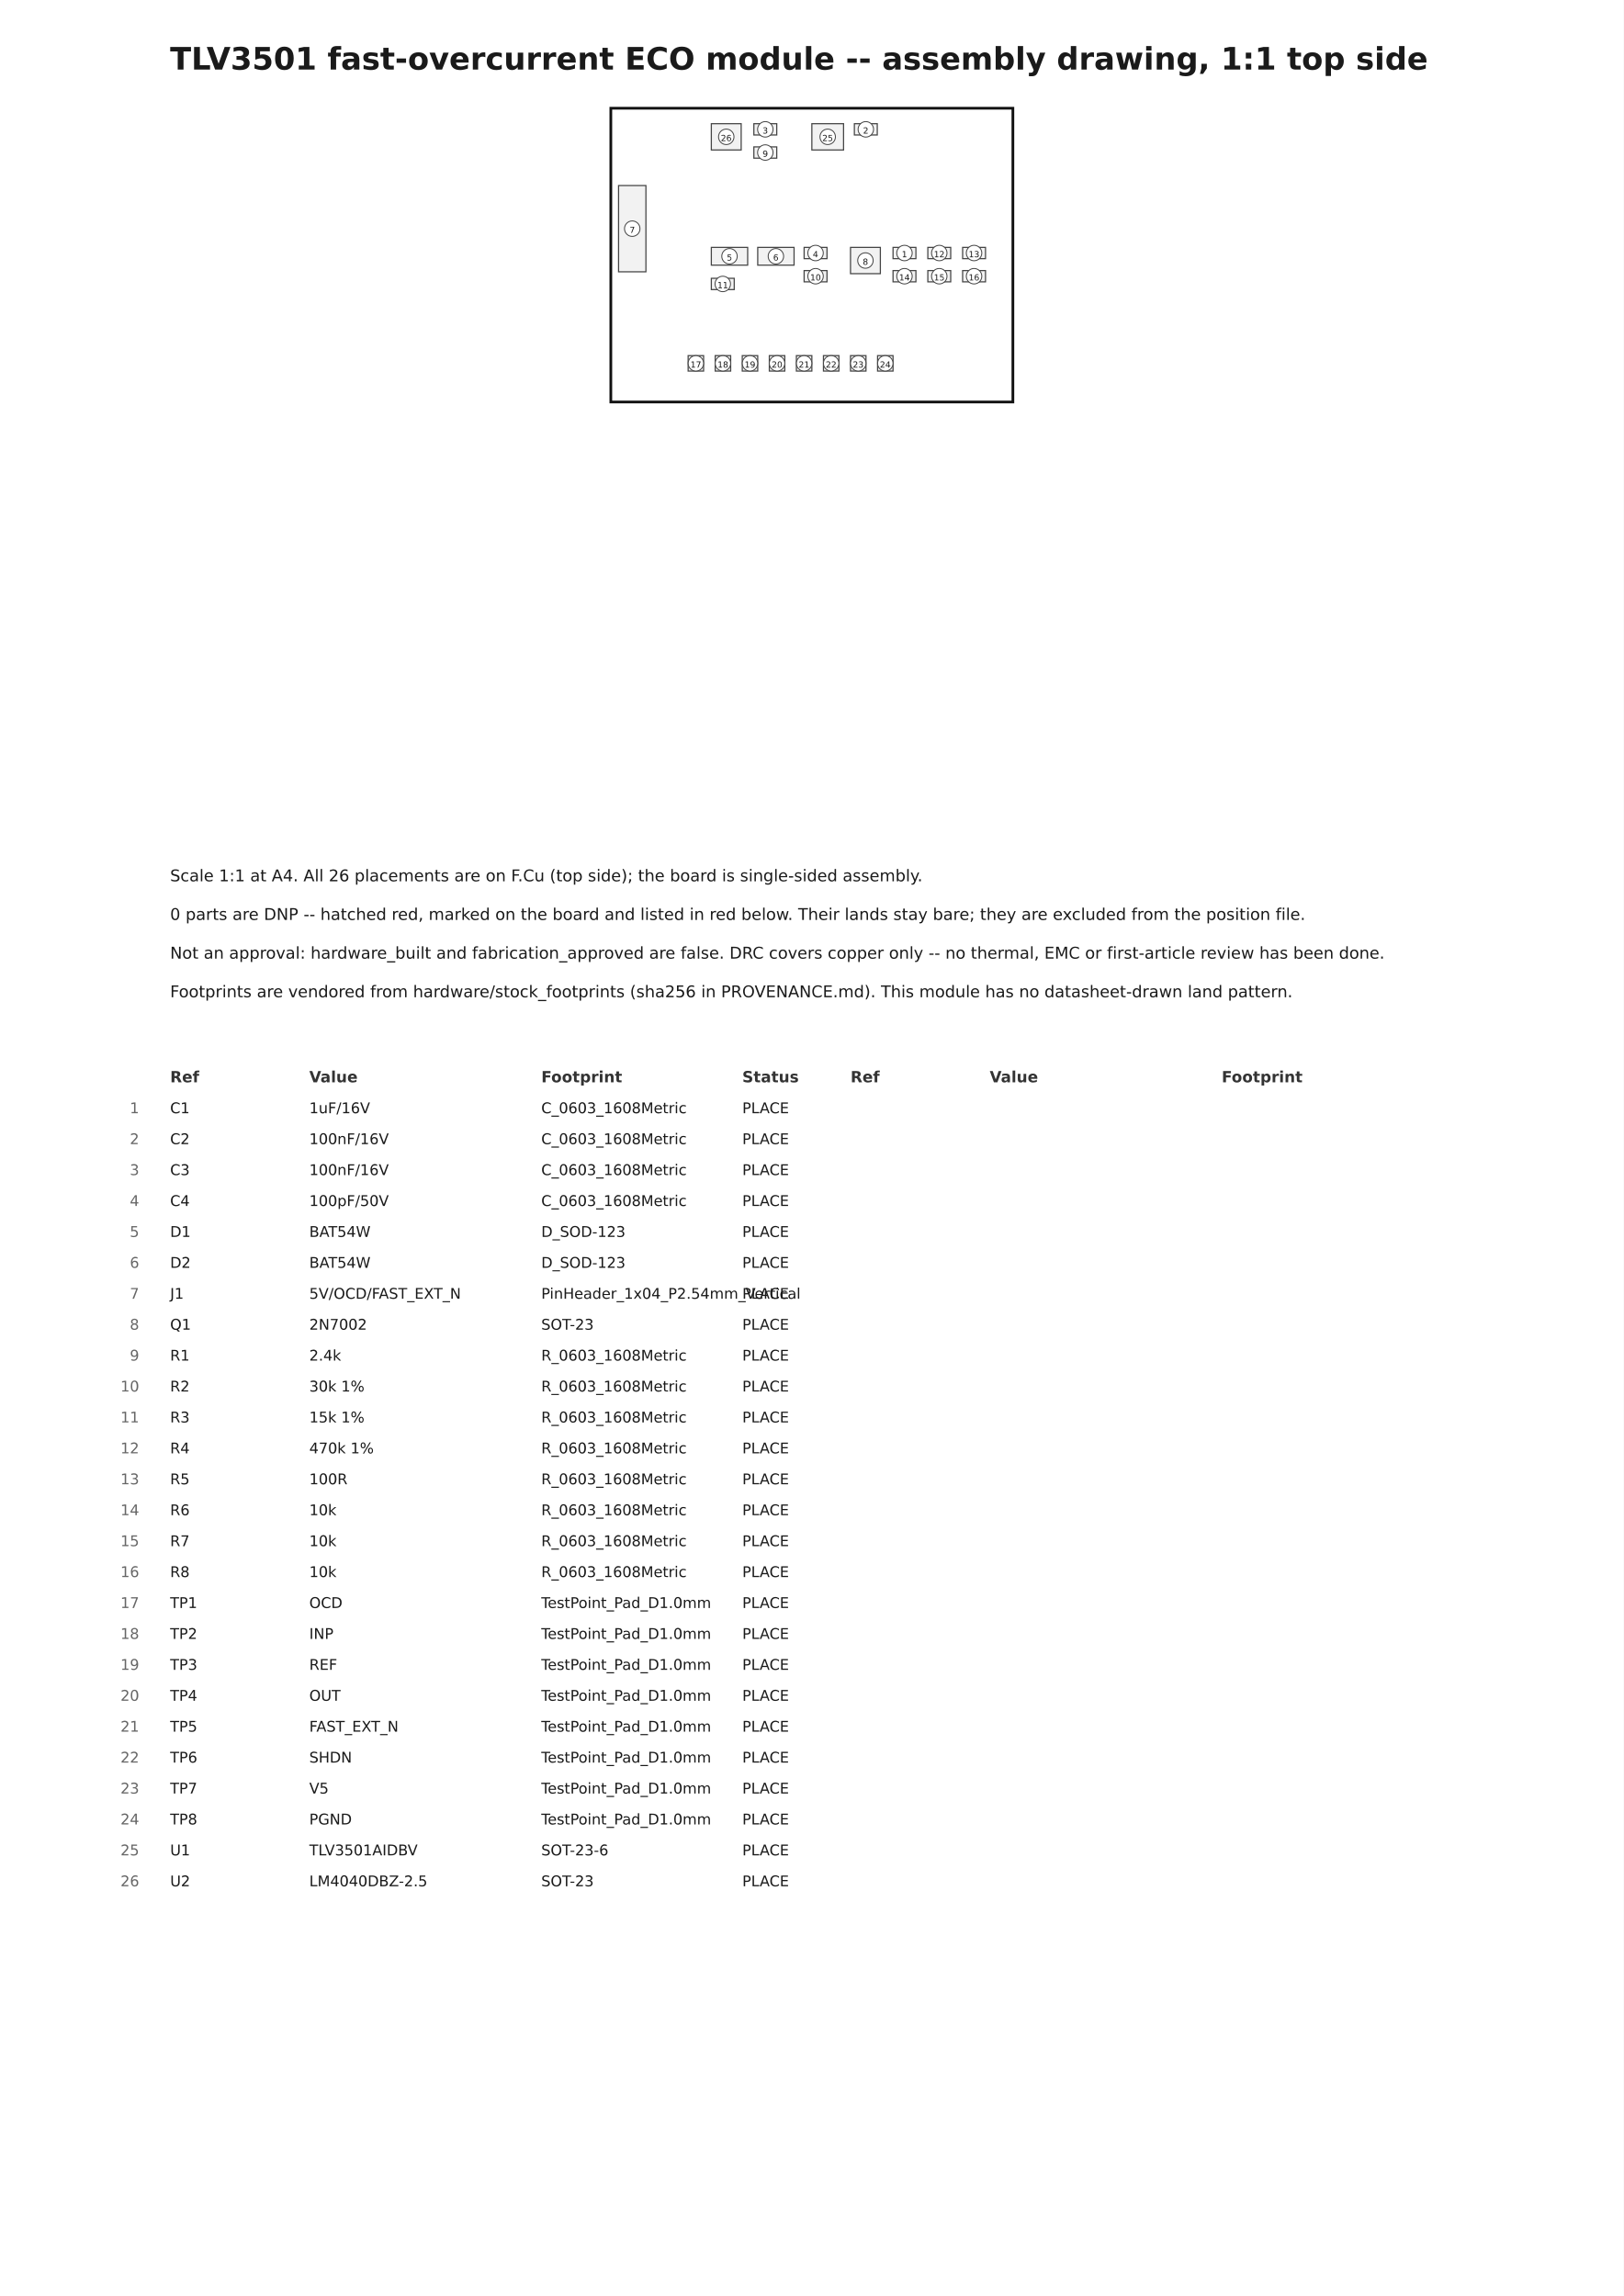
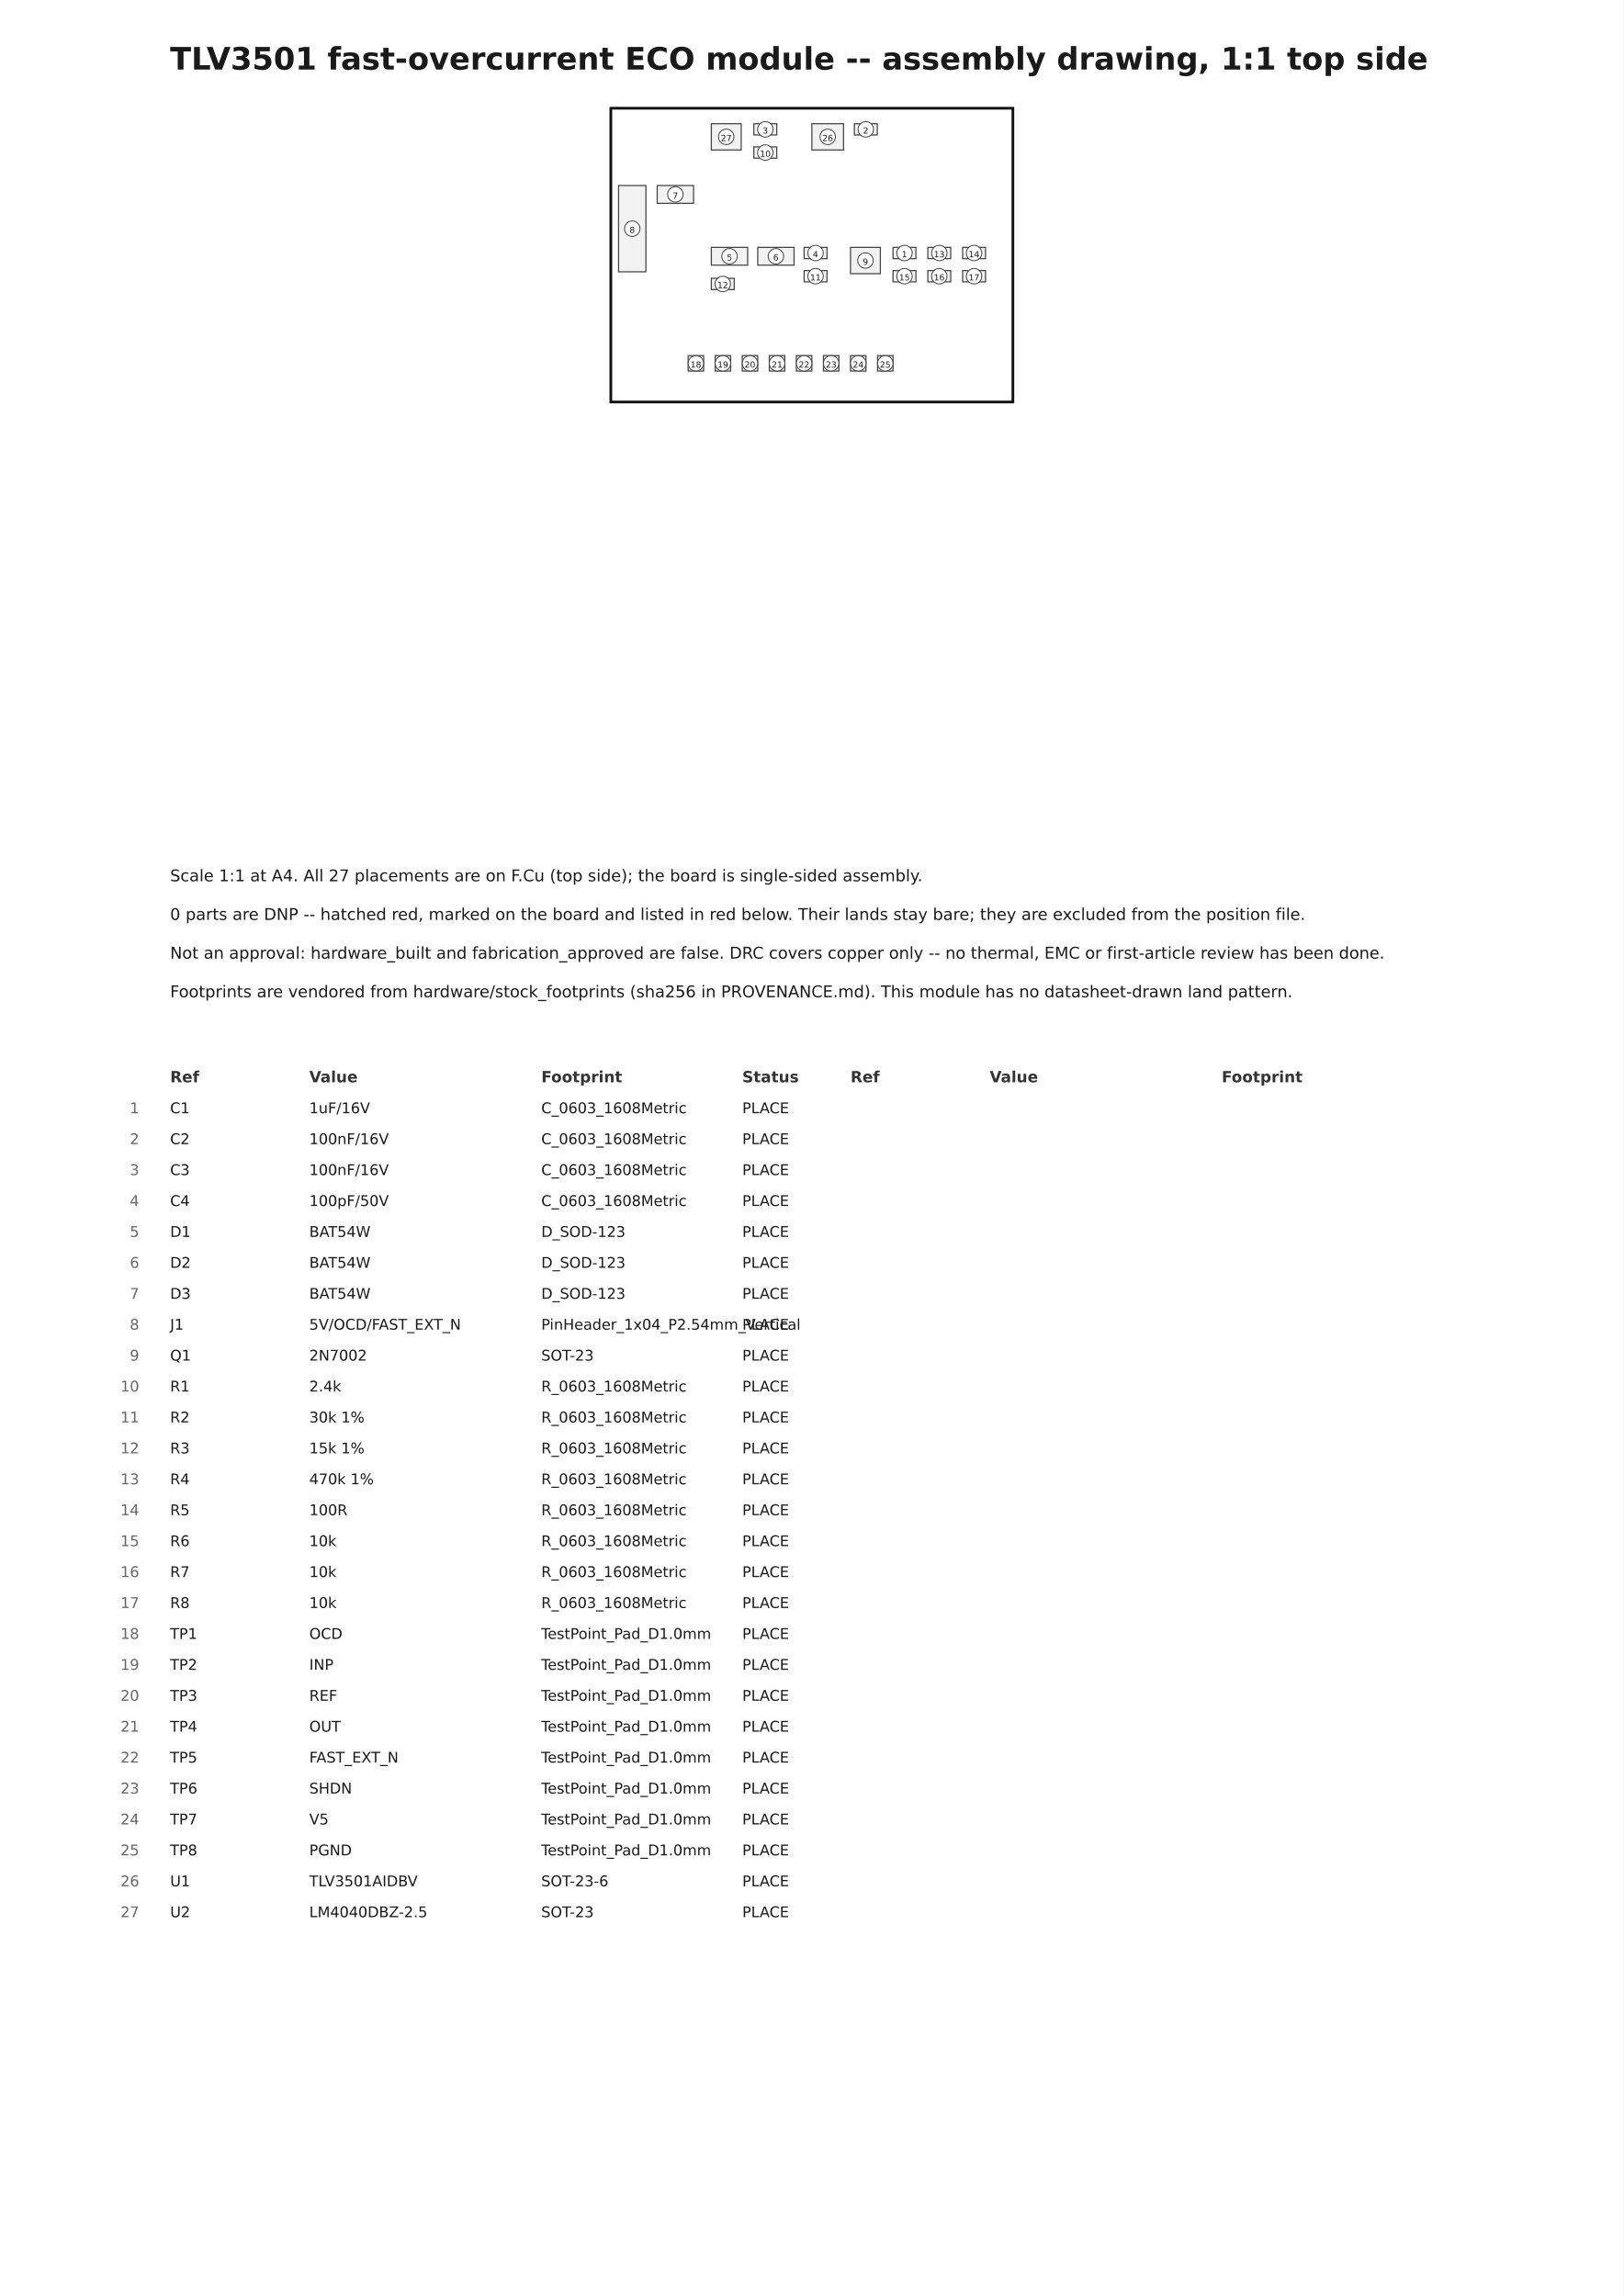
<svg xmlns="http://www.w3.org/2000/svg" width="210mm" height="297mm" viewBox="0 0 210 297">
  <style>
    text{font-family:'DejaVu Sans',Arial,sans-serif;fill:#1a1a1a}
    .page{fill:#ffffff} .outline{fill:none;stroke:#111;stroke-width:0.35}
    .body{fill:#f2f2f2;stroke:#444;stroke-width:0.15}
    .part.dnp .body{fill:#f7c6c6;stroke:#b00020;stroke-width:0.25;stroke-dasharray:0.6 0.4}
    .callout-bubble{fill:#fff;stroke:#444;stroke-width:0.12}
    .part.dnp .callout-bubble{stroke:#b00020}
    .callout{font-size:1.1px;text-anchor:middle}
    .dnp-mark{font-size:0.9px;text-anchor:middle;fill:#b00020;font-weight:bold}
    .title{font-size:4px;font-weight:bold} .note{font-size:2.1px}
    .hdr{font-size:2px;font-weight:bold;fill:#333}
    .row,.idx,.val,.fp{font-size:1.9px}
    .row.dnp{fill:#b00020;font-weight:bold} .idx{fill:#666;text-anchor:end}
  </style>
  <rect class="page" x="0" y="0" width="210" height="297" />
  <text class="title" x="22" y="9">TLV3501 fast-overcurrent ECO module -- assembly drawing, 1:1 top side</text>
  <rect class="outline" x="79" y="14" width="52" height="38" />
  <g class="part" data-ref="C1">
    <rect class="body" x="115.5" y="32" width="2.96" height="1.46" />
    <circle class="callout-bubble" cx="116.98" cy="32.73" r="1" />
    <text class="callout" x="116.98" y="33.28">1</text>
  </g>
  <g class="part" data-ref="C2">
    <rect class="body" x="110.5" y="16" width="2.96" height="1.46" />
    <circle class="callout-bubble" cx="111.98" cy="16.73" r="1" />
    <text class="callout" x="111.98" y="17.28">2</text>
  </g>
  <g class="part" data-ref="C3">
    <rect class="body" x="97.5" y="16" width="2.96" height="1.46" />
    <circle class="callout-bubble" cx="98.98" cy="16.73" r="1" />
    <text class="callout" x="98.98" y="17.28">3</text>
  </g>
  <g class="part" data-ref="C4">
    <rect class="body" x="104" y="32" width="2.96" height="1.46" />
    <circle class="callout-bubble" cx="105.48" cy="32.73" r="1" />
    <text class="callout" x="105.48" y="33.28">4</text>
  </g>
  <g class="part" data-ref="D1">
    <rect class="body" x="92" y="32" width="4.7" height="2.3" />
    <circle class="callout-bubble" cx="94.35" cy="33.15" r="1" />
    <text class="callout" x="94.35" y="33.7">5</text>
  </g>
  <g class="part" data-ref="D2">
    <rect class="body" x="98" y="32" width="4.7" height="2.3" />
    <circle class="callout-bubble" cx="100.35" cy="33.15" r="1" />
    <text class="callout" x="100.35" y="33.7">6</text>
  </g>
+   <g class="part" data-ref="D3">
+     <rect class="body" x="85" y="24" width="4.7" height="2.3" />
+     <circle class="callout-bubble" cx="87.35" cy="25.15" r="1" />
+     <text class="callout" x="87.35" y="25.7">7</text>
+   </g>
  <g class="part" data-ref="J1">
    <rect class="body" x="80" y="24" width="3.54" height="11.16" />
    <circle class="callout-bubble" cx="81.77" cy="29.58" r="1" />
-     <text class="callout" x="81.77" y="30.13">7</text>
+     <text class="callout" x="81.77" y="30.13">8</text>
  </g>
  <g class="part" data-ref="Q1">
    <rect class="body" x="110" y="32" width="3.86" height="3.4" />
    <circle class="callout-bubble" cx="111.93" cy="33.7" r="1" />
-     <text class="callout" x="111.93" y="34.25">8</text>
+     <text class="callout" x="111.93" y="34.25">9</text>
  </g>
  <g class="part" data-ref="R1">
    <rect class="body" x="97.5" y="19" width="2.96" height="1.46" />
    <circle class="callout-bubble" cx="98.98" cy="19.73" r="1" />
-     <text class="callout" x="98.98" y="20.28">9</text>
+     <text class="callout" x="98.98" y="20.28">10</text>
  </g>
  <g class="part" data-ref="R2">
    <rect class="body" x="104" y="35" width="2.96" height="1.46" />
    <circle class="callout-bubble" cx="105.48" cy="35.73" r="1" />
-     <text class="callout" x="105.48" y="36.28">10</text>
+     <text class="callout" x="105.48" y="36.28">11</text>
  </g>
  <g class="part" data-ref="R3">
    <rect class="body" x="92" y="36" width="2.96" height="1.46" />
    <circle class="callout-bubble" cx="93.48" cy="36.73" r="1" />
-     <text class="callout" x="93.48" y="37.28">11</text>
+     <text class="callout" x="93.48" y="37.28">12</text>
  </g>
  <g class="part" data-ref="R4">
    <rect class="body" x="120" y="32" width="2.96" height="1.46" />
    <circle class="callout-bubble" cx="121.48" cy="32.73" r="1" />
-     <text class="callout" x="121.48" y="33.28">12</text>
+     <text class="callout" x="121.48" y="33.28">13</text>
  </g>
  <g class="part" data-ref="R5">
    <rect class="body" x="124.5" y="32" width="2.96" height="1.46" />
    <circle class="callout-bubble" cx="125.98" cy="32.73" r="1" />
-     <text class="callout" x="125.98" y="33.28">13</text>
+     <text class="callout" x="125.98" y="33.28">14</text>
  </g>
  <g class="part" data-ref="R6">
    <rect class="body" x="115.5" y="35" width="2.96" height="1.46" />
    <circle class="callout-bubble" cx="116.98" cy="35.73" r="1" />
-     <text class="callout" x="116.98" y="36.28">14</text>
+     <text class="callout" x="116.98" y="36.28">15</text>
  </g>
  <g class="part" data-ref="R7">
    <rect class="body" x="120" y="35" width="2.96" height="1.46" />
    <circle class="callout-bubble" cx="121.48" cy="35.73" r="1" />
-     <text class="callout" x="121.48" y="36.28">15</text>
+     <text class="callout" x="121.48" y="36.28">16</text>
  </g>
  <g class="part" data-ref="R8">
    <rect class="body" x="124.5" y="35" width="2.96" height="1.46" />
    <circle class="callout-bubble" cx="125.98" cy="35.73" r="1" />
-     <text class="callout" x="125.98" y="36.28">16</text>
+     <text class="callout" x="125.98" y="36.28">17</text>
  </g>
  <g class="part" data-ref="TP1">
    <rect class="body" x="89" y="46" width="2" height="2" />
    <circle class="callout-bubble" cx="90" cy="47" r="1" />
-     <text class="callout" x="90" y="47.55">17</text>
+     <text class="callout" x="90" y="47.55">18</text>
  </g>
  <g class="part" data-ref="TP2">
    <rect class="body" x="92.5" y="46" width="2" height="2" />
    <circle class="callout-bubble" cx="93.5" cy="47" r="1" />
-     <text class="callout" x="93.5" y="47.55">18</text>
+     <text class="callout" x="93.5" y="47.55">19</text>
  </g>
  <g class="part" data-ref="TP3">
    <rect class="body" x="96" y="46" width="2" height="2" />
    <circle class="callout-bubble" cx="97" cy="47" r="1" />
-     <text class="callout" x="97" y="47.55">19</text>
+     <text class="callout" x="97" y="47.55">20</text>
  </g>
  <g class="part" data-ref="TP4">
    <rect class="body" x="99.5" y="46" width="2" height="2" />
    <circle class="callout-bubble" cx="100.5" cy="47" r="1" />
-     <text class="callout" x="100.5" y="47.55">20</text>
+     <text class="callout" x="100.5" y="47.55">21</text>
  </g>
  <g class="part" data-ref="TP5">
    <rect class="body" x="103" y="46" width="2" height="2" />
    <circle class="callout-bubble" cx="104" cy="47" r="1" />
-     <text class="callout" x="104" y="47.55">21</text>
+     <text class="callout" x="104" y="47.55">22</text>
  </g>
  <g class="part" data-ref="TP6">
    <rect class="body" x="106.5" y="46" width="2" height="2" />
    <circle class="callout-bubble" cx="107.5" cy="47" r="1" />
-     <text class="callout" x="107.5" y="47.55">22</text>
+     <text class="callout" x="107.5" y="47.55">23</text>
  </g>
  <g class="part" data-ref="TP7">
    <rect class="body" x="110" y="46" width="2" height="2" />
    <circle class="callout-bubble" cx="111" cy="47" r="1" />
-     <text class="callout" x="111" y="47.55">23</text>
+     <text class="callout" x="111" y="47.55">24</text>
  </g>
  <g class="part" data-ref="TP8">
    <rect class="body" x="113.5" y="46" width="2" height="2" />
    <circle class="callout-bubble" cx="114.5" cy="47" r="1" />
-     <text class="callout" x="114.5" y="47.55">24</text>
+     <text class="callout" x="114.5" y="47.55">25</text>
  </g>
  <g class="part" data-ref="U1">
    <rect class="body" x="105" y="16" width="4.1" height="3.4" />
    <circle class="callout-bubble" cx="107.05" cy="17.7" r="1" />
-     <text class="callout" x="107.05" y="18.25">25</text>
+     <text class="callout" x="107.05" y="18.25">26</text>
  </g>
  <g class="part" data-ref="U2">
    <rect class="body" x="92" y="16" width="3.86" height="3.4" />
    <circle class="callout-bubble" cx="93.93" cy="17.7" r="1" />
-     <text class="callout" x="93.93" y="18.25">26</text>
-   </g>
-   <text class="note" x="22" y="114">Scale 1:1 at A4. All 26 placements are on F.Cu (top side); the board is single-sided assembly.</text>
+     <text class="callout" x="93.93" y="18.25">27</text>
+   </g>
+   <text class="note" x="22" y="114">Scale 1:1 at A4. All 27 placements are on F.Cu (top side); the board is single-sided assembly.</text>
  <text class="note" x="22" y="119">0 parts are DNP -- hatched red, marked on the board and listed in red below. Their lands stay bare; they are excluded from the position file.</text>
  <text class="note" x="22" y="124">Not an approval: hardware_built and fabrication_approved are false. DRC covers copper only -- no thermal, EMC or first-article review has been done.</text>
  <text class="note" x="22" y="129">Footprints are vendored from hardware/stock_footprints (sha256 in PROVENANCE.md). This module has no datasheet-drawn land pattern.</text>
  <text class="hdr" x="22" y="140">Ref</text>
  <text class="hdr" x="40" y="140">Value</text>
  <text class="hdr" x="70" y="140">Footprint</text>
  <text class="hdr" x="96" y="140">Status</text>
  <text class="hdr" x="110" y="140">Ref</text>
  <text class="hdr" x="128" y="140">Value</text>
  <text class="hdr" x="158" y="140">Footprint</text>
  <g class="row">
    <text class="idx" x="18" y="144">1</text>
    <text class="row" x="22" y="144">C1</text>
    <text class="val" x="40" y="144">1uF/16V</text>
    <text class="fp" x="70" y="144">C_0603_1608Metric</text>
    <text class="row" x="96" y="144">PLACE</text>
  </g>
  <g class="row">
    <text class="idx" x="18" y="148">2</text>
    <text class="row" x="22" y="148">C2</text>
    <text class="val" x="40" y="148">100nF/16V</text>
    <text class="fp" x="70" y="148">C_0603_1608Metric</text>
    <text class="row" x="96" y="148">PLACE</text>
  </g>
  <g class="row">
    <text class="idx" x="18" y="152">3</text>
    <text class="row" x="22" y="152">C3</text>
    <text class="val" x="40" y="152">100nF/16V</text>
    <text class="fp" x="70" y="152">C_0603_1608Metric</text>
    <text class="row" x="96" y="152">PLACE</text>
  </g>
  <g class="row">
    <text class="idx" x="18" y="156">4</text>
    <text class="row" x="22" y="156">C4</text>
    <text class="val" x="40" y="156">100pF/50V</text>
    <text class="fp" x="70" y="156">C_0603_1608Metric</text>
    <text class="row" x="96" y="156">PLACE</text>
  </g>
  <g class="row">
    <text class="idx" x="18" y="160">5</text>
    <text class="row" x="22" y="160">D1</text>
    <text class="val" x="40" y="160">BAT54W</text>
    <text class="fp" x="70" y="160">D_SOD-123</text>
    <text class="row" x="96" y="160">PLACE</text>
  </g>
  <g class="row">
    <text class="idx" x="18" y="164">6</text>
    <text class="row" x="22" y="164">D2</text>
    <text class="val" x="40" y="164">BAT54W</text>
    <text class="fp" x="70" y="164">D_SOD-123</text>
    <text class="row" x="96" y="164">PLACE</text>
  </g>
  <g class="row">
    <text class="idx" x="18" y="168">7</text>
-     <text class="row" x="22" y="168">J1</text>
-     <text class="val" x="40" y="168">5V/OCD/FAST_EXT_N</text>
-     <text class="fp" x="70" y="168">PinHeader_1x04_P2.54mm_Vertical</text>
+     <text class="row" x="22" y="168">D3</text>
+     <text class="val" x="40" y="168">BAT54W</text>
+     <text class="fp" x="70" y="168">D_SOD-123</text>
    <text class="row" x="96" y="168">PLACE</text>
  </g>
  <g class="row">
    <text class="idx" x="18" y="172">8</text>
-     <text class="row" x="22" y="172">Q1</text>
-     <text class="val" x="40" y="172">2N7002</text>
-     <text class="fp" x="70" y="172">SOT-23</text>
+     <text class="row" x="22" y="172">J1</text>
+     <text class="val" x="40" y="172">5V/OCD/FAST_EXT_N</text>
+     <text class="fp" x="70" y="172">PinHeader_1x04_P2.54mm_Vertical</text>
    <text class="row" x="96" y="172">PLACE</text>
  </g>
  <g class="row">
    <text class="idx" x="18" y="176">9</text>
-     <text class="row" x="22" y="176">R1</text>
-     <text class="val" x="40" y="176">2.4k</text>
-     <text class="fp" x="70" y="176">R_0603_1608Metric</text>
+     <text class="row" x="22" y="176">Q1</text>
+     <text class="val" x="40" y="176">2N7002</text>
+     <text class="fp" x="70" y="176">SOT-23</text>
    <text class="row" x="96" y="176">PLACE</text>
  </g>
  <g class="row">
    <text class="idx" x="18" y="180">10</text>
-     <text class="row" x="22" y="180">R2</text>
-     <text class="val" x="40" y="180">30k 1%</text>
+     <text class="row" x="22" y="180">R1</text>
+     <text class="val" x="40" y="180">2.4k</text>
    <text class="fp" x="70" y="180">R_0603_1608Metric</text>
    <text class="row" x="96" y="180">PLACE</text>
  </g>
  <g class="row">
    <text class="idx" x="18" y="184">11</text>
-     <text class="row" x="22" y="184">R3</text>
-     <text class="val" x="40" y="184">15k 1%</text>
+     <text class="row" x="22" y="184">R2</text>
+     <text class="val" x="40" y="184">30k 1%</text>
    <text class="fp" x="70" y="184">R_0603_1608Metric</text>
    <text class="row" x="96" y="184">PLACE</text>
  </g>
  <g class="row">
    <text class="idx" x="18" y="188">12</text>
-     <text class="row" x="22" y="188">R4</text>
-     <text class="val" x="40" y="188">470k 1%</text>
+     <text class="row" x="22" y="188">R3</text>
+     <text class="val" x="40" y="188">15k 1%</text>
    <text class="fp" x="70" y="188">R_0603_1608Metric</text>
    <text class="row" x="96" y="188">PLACE</text>
  </g>
  <g class="row">
    <text class="idx" x="18" y="192">13</text>
-     <text class="row" x="22" y="192">R5</text>
-     <text class="val" x="40" y="192">100R</text>
+     <text class="row" x="22" y="192">R4</text>
+     <text class="val" x="40" y="192">470k 1%</text>
    <text class="fp" x="70" y="192">R_0603_1608Metric</text>
    <text class="row" x="96" y="192">PLACE</text>
  </g>
  <g class="row">
    <text class="idx" x="18" y="196">14</text>
-     <text class="row" x="22" y="196">R6</text>
-     <text class="val" x="40" y="196">10k</text>
+     <text class="row" x="22" y="196">R5</text>
+     <text class="val" x="40" y="196">100R</text>
    <text class="fp" x="70" y="196">R_0603_1608Metric</text>
    <text class="row" x="96" y="196">PLACE</text>
  </g>
  <g class="row">
    <text class="idx" x="18" y="200">15</text>
-     <text class="row" x="22" y="200">R7</text>
+     <text class="row" x="22" y="200">R6</text>
    <text class="val" x="40" y="200">10k</text>
    <text class="fp" x="70" y="200">R_0603_1608Metric</text>
    <text class="row" x="96" y="200">PLACE</text>
  </g>
  <g class="row">
    <text class="idx" x="18" y="204">16</text>
-     <text class="row" x="22" y="204">R8</text>
+     <text class="row" x="22" y="204">R7</text>
    <text class="val" x="40" y="204">10k</text>
    <text class="fp" x="70" y="204">R_0603_1608Metric</text>
    <text class="row" x="96" y="204">PLACE</text>
  </g>
  <g class="row">
    <text class="idx" x="18" y="208">17</text>
-     <text class="row" x="22" y="208">TP1</text>
-     <text class="val" x="40" y="208">OCD</text>
-     <text class="fp" x="70" y="208">TestPoint_Pad_D1.0mm</text>
+     <text class="row" x="22" y="208">R8</text>
+     <text class="val" x="40" y="208">10k</text>
+     <text class="fp" x="70" y="208">R_0603_1608Metric</text>
    <text class="row" x="96" y="208">PLACE</text>
  </g>
  <g class="row">
    <text class="idx" x="18" y="212">18</text>
-     <text class="row" x="22" y="212">TP2</text>
-     <text class="val" x="40" y="212">INP</text>
+     <text class="row" x="22" y="212">TP1</text>
+     <text class="val" x="40" y="212">OCD</text>
    <text class="fp" x="70" y="212">TestPoint_Pad_D1.0mm</text>
    <text class="row" x="96" y="212">PLACE</text>
  </g>
  <g class="row">
    <text class="idx" x="18" y="216">19</text>
-     <text class="row" x="22" y="216">TP3</text>
-     <text class="val" x="40" y="216">REF</text>
+     <text class="row" x="22" y="216">TP2</text>
+     <text class="val" x="40" y="216">INP</text>
    <text class="fp" x="70" y="216">TestPoint_Pad_D1.0mm</text>
    <text class="row" x="96" y="216">PLACE</text>
  </g>
  <g class="row">
    <text class="idx" x="18" y="220">20</text>
-     <text class="row" x="22" y="220">TP4</text>
-     <text class="val" x="40" y="220">OUT</text>
+     <text class="row" x="22" y="220">TP3</text>
+     <text class="val" x="40" y="220">REF</text>
    <text class="fp" x="70" y="220">TestPoint_Pad_D1.0mm</text>
    <text class="row" x="96" y="220">PLACE</text>
  </g>
  <g class="row">
    <text class="idx" x="18" y="224">21</text>
-     <text class="row" x="22" y="224">TP5</text>
-     <text class="val" x="40" y="224">FAST_EXT_N</text>
+     <text class="row" x="22" y="224">TP4</text>
+     <text class="val" x="40" y="224">OUT</text>
    <text class="fp" x="70" y="224">TestPoint_Pad_D1.0mm</text>
    <text class="row" x="96" y="224">PLACE</text>
  </g>
  <g class="row">
    <text class="idx" x="18" y="228">22</text>
-     <text class="row" x="22" y="228">TP6</text>
-     <text class="val" x="40" y="228">SHDN</text>
+     <text class="row" x="22" y="228">TP5</text>
+     <text class="val" x="40" y="228">FAST_EXT_N</text>
    <text class="fp" x="70" y="228">TestPoint_Pad_D1.0mm</text>
    <text class="row" x="96" y="228">PLACE</text>
  </g>
  <g class="row">
    <text class="idx" x="18" y="232">23</text>
-     <text class="row" x="22" y="232">TP7</text>
-     <text class="val" x="40" y="232">V5</text>
+     <text class="row" x="22" y="232">TP6</text>
+     <text class="val" x="40" y="232">SHDN</text>
    <text class="fp" x="70" y="232">TestPoint_Pad_D1.0mm</text>
    <text class="row" x="96" y="232">PLACE</text>
  </g>
  <g class="row">
    <text class="idx" x="18" y="236">24</text>
-     <text class="row" x="22" y="236">TP8</text>
-     <text class="val" x="40" y="236">PGND</text>
+     <text class="row" x="22" y="236">TP7</text>
+     <text class="val" x="40" y="236">V5</text>
    <text class="fp" x="70" y="236">TestPoint_Pad_D1.0mm</text>
    <text class="row" x="96" y="236">PLACE</text>
  </g>
  <g class="row">
    <text class="idx" x="18" y="240">25</text>
-     <text class="row" x="22" y="240">U1</text>
-     <text class="val" x="40" y="240">TLV3501AIDBV</text>
-     <text class="fp" x="70" y="240">SOT-23-6</text>
+     <text class="row" x="22" y="240">TP8</text>
+     <text class="val" x="40" y="240">PGND</text>
+     <text class="fp" x="70" y="240">TestPoint_Pad_D1.0mm</text>
    <text class="row" x="96" y="240">PLACE</text>
  </g>
  <g class="row">
    <text class="idx" x="18" y="244">26</text>
-     <text class="row" x="22" y="244">U2</text>
-     <text class="val" x="40" y="244">LM4040DBZ-2.5</text>
-     <text class="fp" x="70" y="244">SOT-23</text>
+     <text class="row" x="22" y="244">U1</text>
+     <text class="val" x="40" y="244">TLV3501AIDBV</text>
+     <text class="fp" x="70" y="244">SOT-23-6</text>
    <text class="row" x="96" y="244">PLACE</text>
  </g>
+   <g class="row">
+     <text class="idx" x="18" y="248">27</text>
+     <text class="row" x="22" y="248">U2</text>
+     <text class="val" x="40" y="248">LM4040DBZ-2.5</text>
+     <text class="fp" x="70" y="248">SOT-23</text>
+     <text class="row" x="96" y="248">PLACE</text>
+   </g>
</svg>
